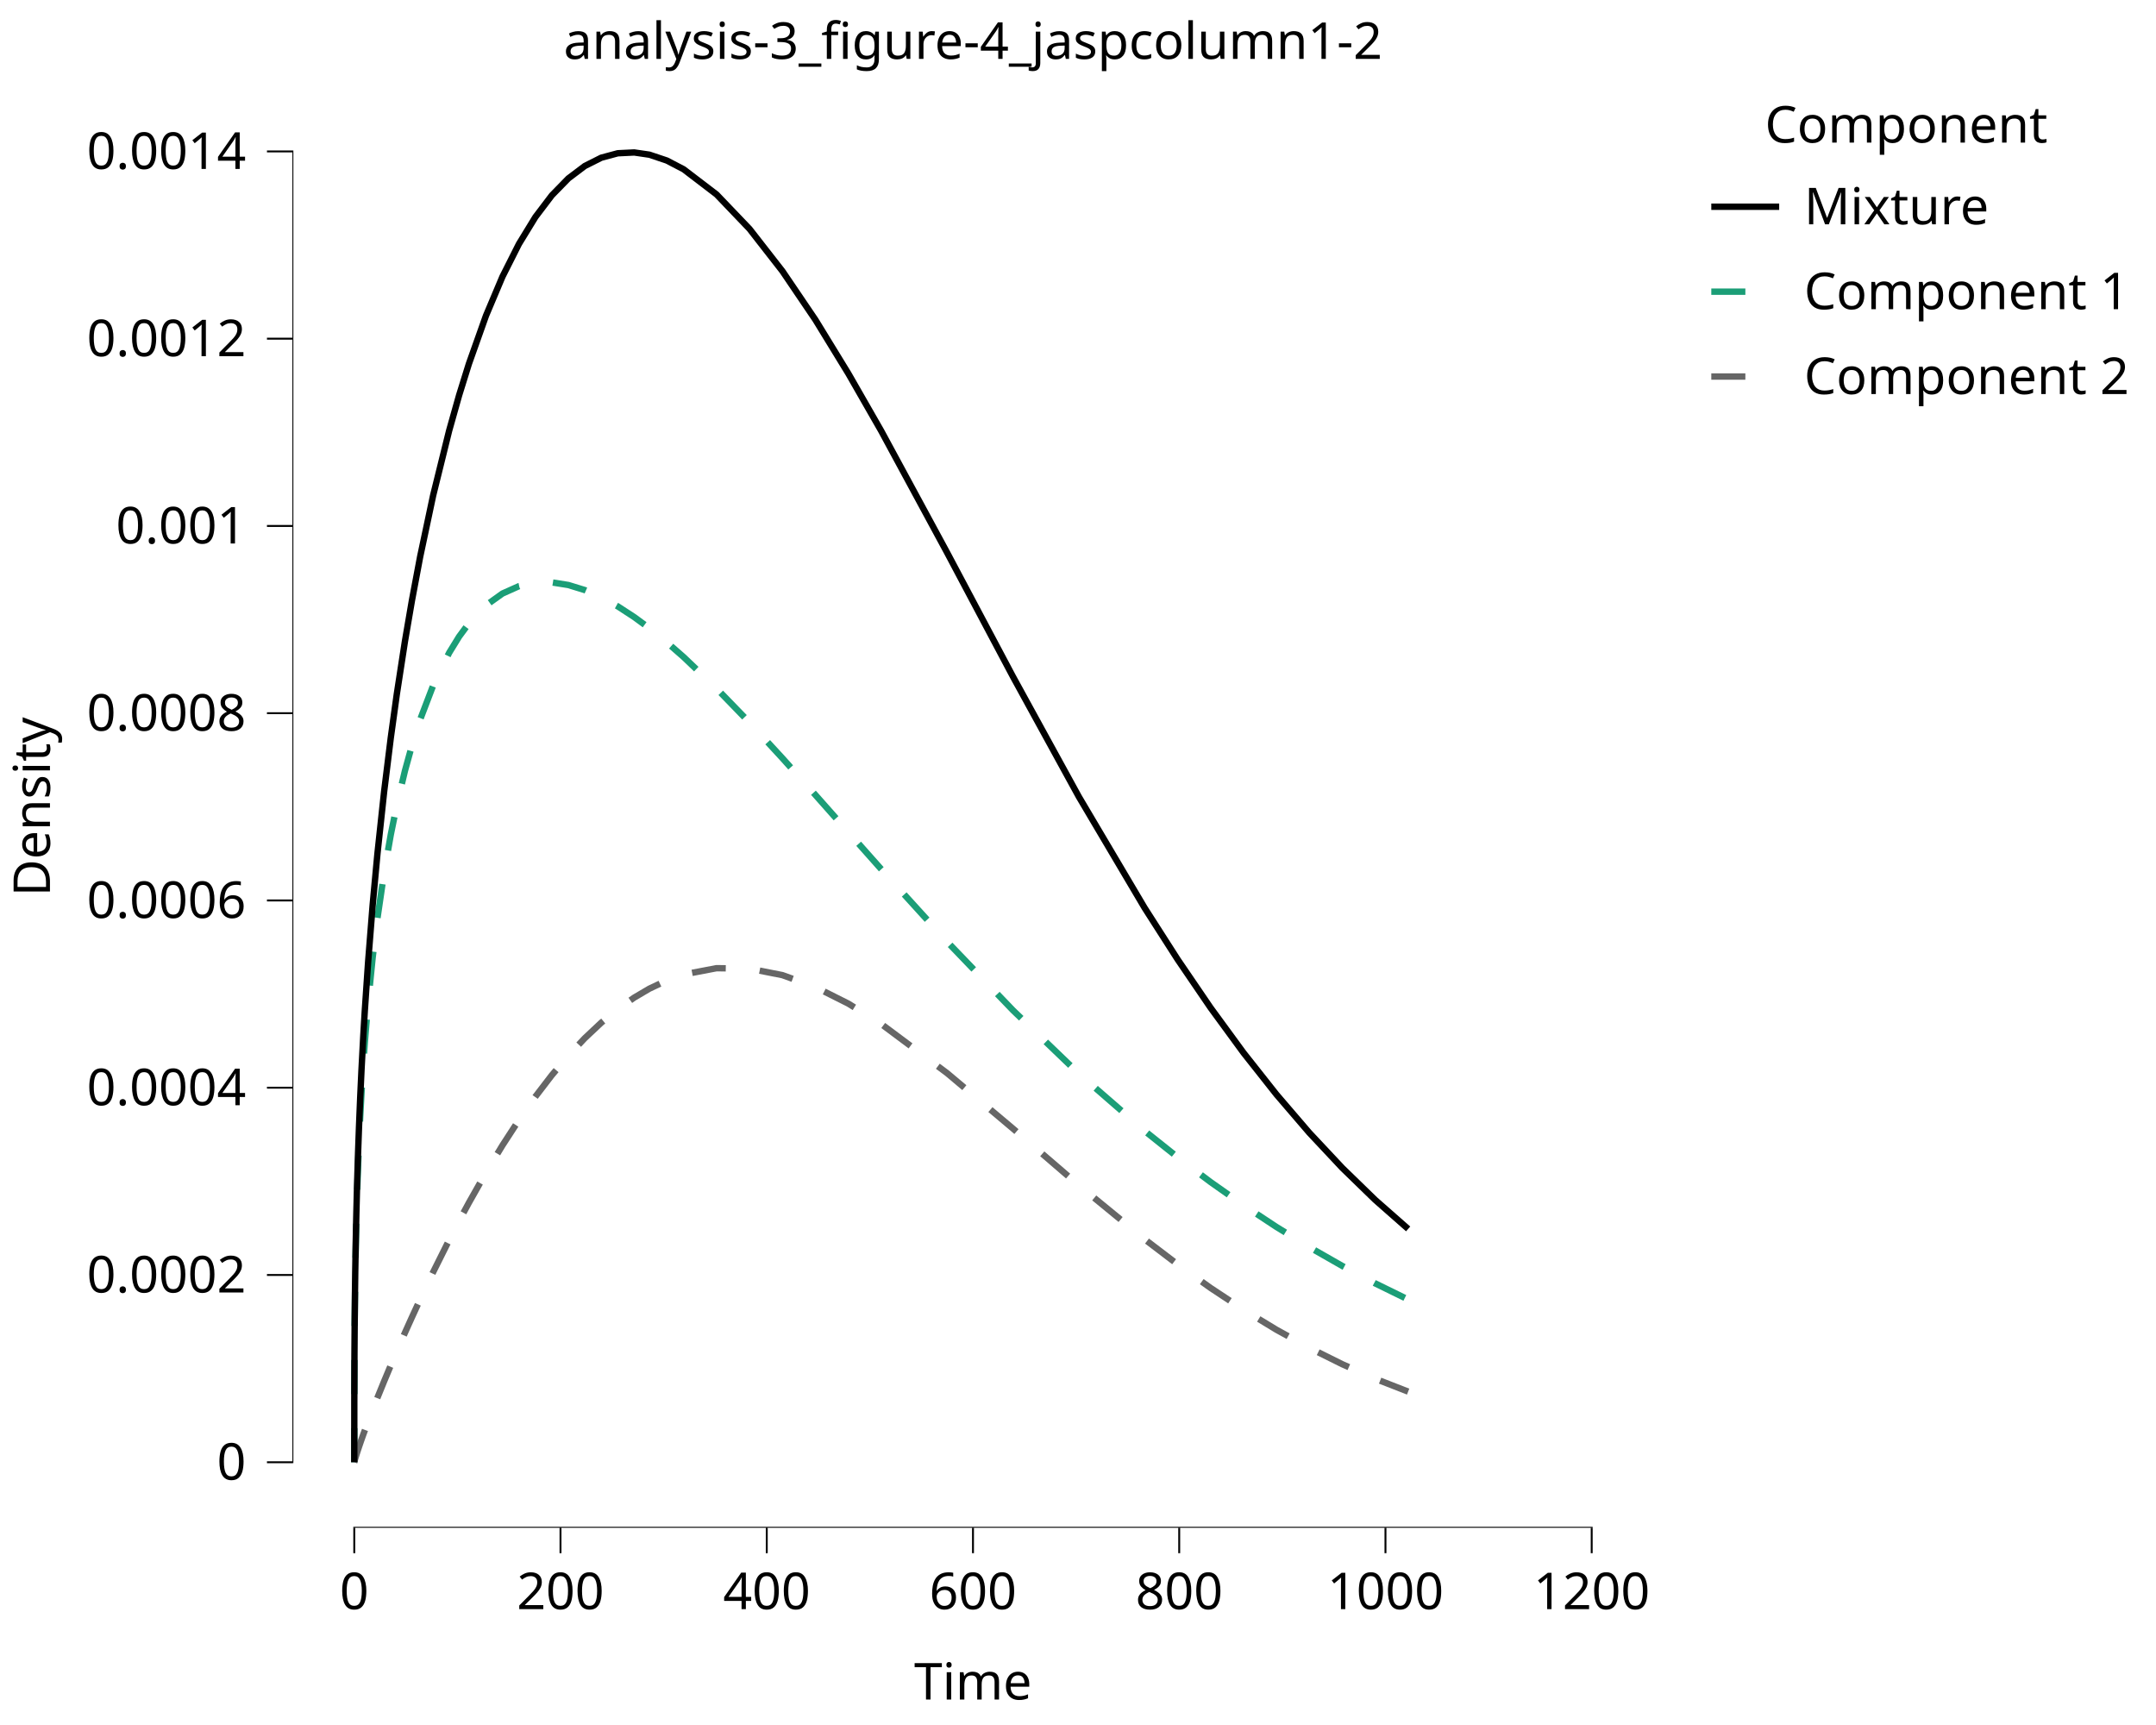
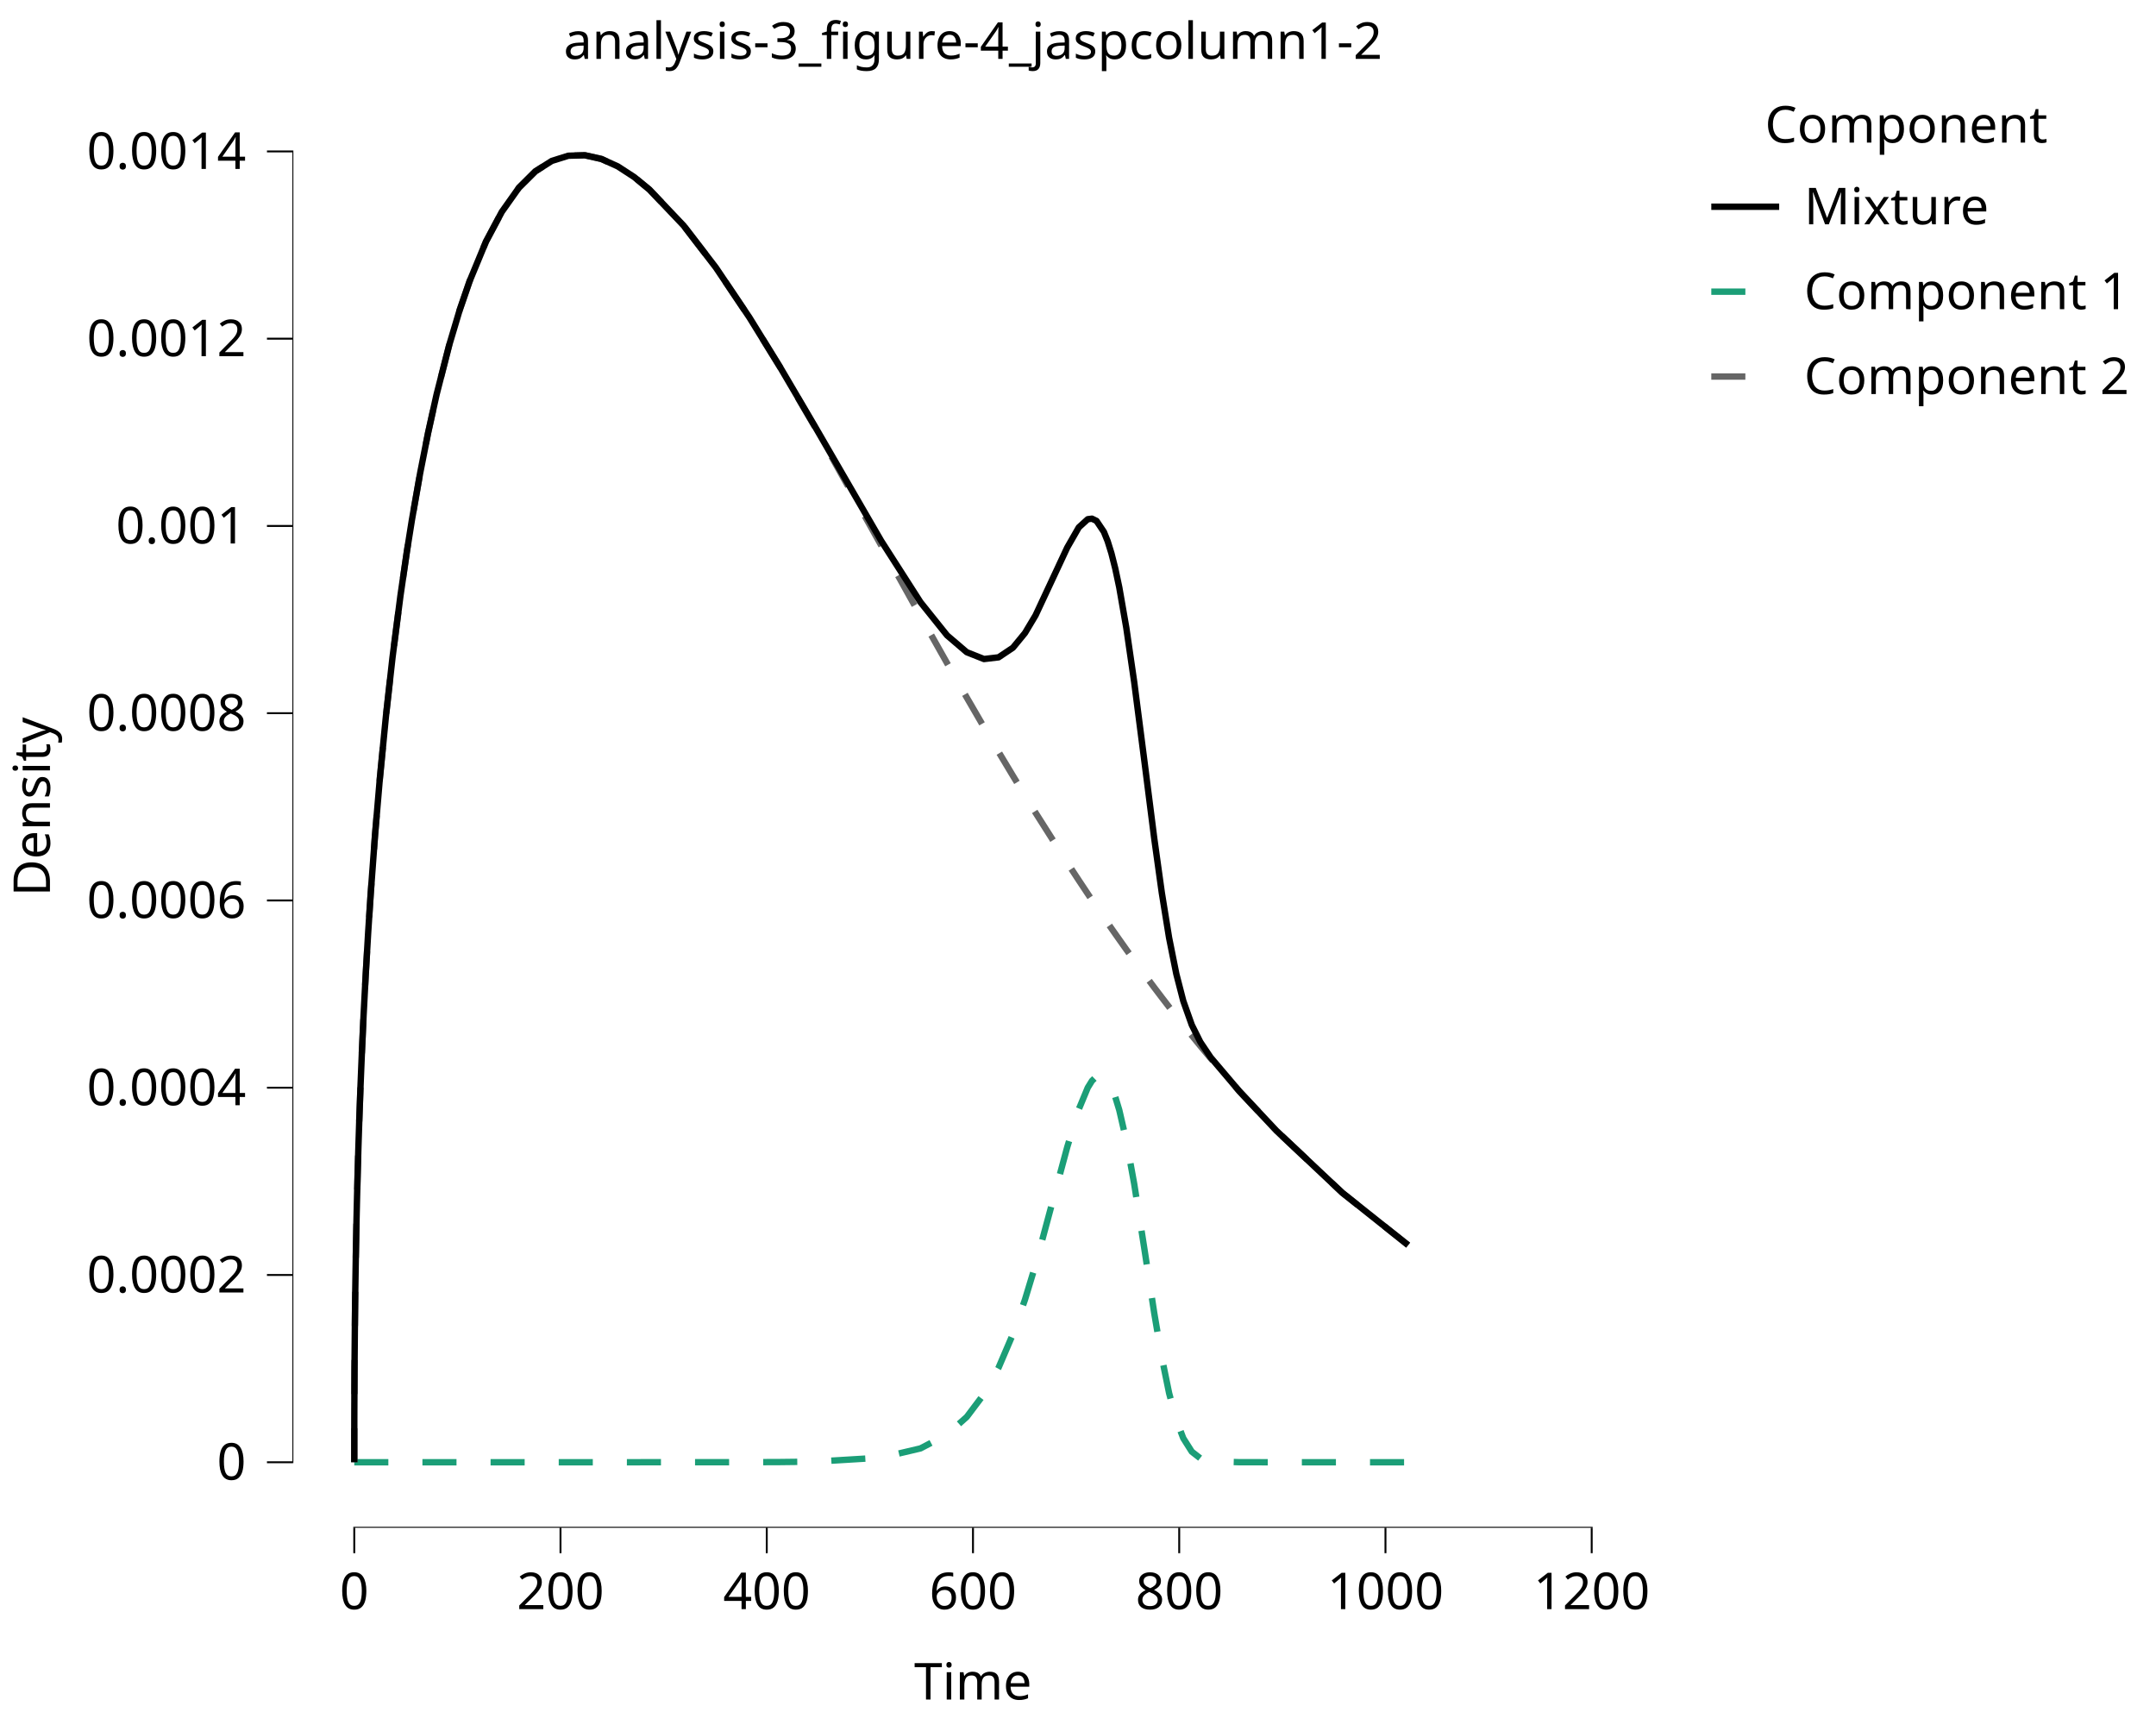
<svg xmlns="http://www.w3.org/2000/svg" class="svglite" data-engine-version="2.0" width="720.00pt" height="576.00pt" viewBox="0 0 720.00 576.00">
  <defs>
    <style type="text/css">
    .svglite line, .svglite polyline, .svglite polygon, .svglite path, .svglite rect, .svglite circle {
      fill: none;
      stroke: #000000;
      stroke-linecap: round;
      stroke-linejoin: round;
      stroke-miterlimit: 10.00;
    }
  </style>
  </defs>
  <rect width="100%" height="100%" style="stroke: none; fill: #FFFFFF;" />
  <defs>
    <clipPath id="cpMC4wMHw3MjAuMDB8MC4wMHw1NzYuMDA=">
      <rect x="0.00" y="0.00" width="720.00" height="576.00" />
    </clipPath>
  </defs>
  <g clip-path="url(#cpMC4wMHw3MjAuMDB8MC4wMHw1NzYuMDA=)">
    <rect x="0.00" y="0.00" width="720.00" height="576.00" style="stroke-width: 10.67; stroke: none;" />
  </g>
  <defs>
    <clipPath id="cpOTcuNjV8NTUyLjIxfDI4LjY4fDUxMC4xNA==">
      <rect x="97.65" y="28.68" width="454.56" height="481.46" />
    </clipPath>
  </defs>
  <g clip-path="url(#cpOTcuNjV8NTUyLjIxfDI4LjY4fDUxMC4xNA==)">
    <rect x="97.65" y="28.68" width="454.56" height="481.46" style="stroke-width: 10.67; stroke: none;" />
-     <polyline points="118.31,488.26 118.32,472.36 118.32,468.45 118.33,465.32 118.35,459.67 118.37,452.64 118.41,447.01 118.44,442.75 118.50,436.87 118.55,432.28 118.63,426.17 118.82,415.74 119.00,407.84 119.24,399.08 119.57,389.38 119.89,381.41 120.29,372.88 120.73,364.69 121.31,355.41 121.83,348.10 122.93,334.86 124.45,319.73 126.05,306.60 128.29,291.30 130.51,278.66 132.51,268.86 135.24,257.35 137.57,248.92 140.31,240.27 144.65,228.90 149.99,217.99 153.32,212.57 156.58,208.14 162.30,202.13 167.80,198.19 173.30,195.73 178.80,194.55 184.30,194.47 189.80,195.34 195.30,197.03 200.80,199.44 206.30,202.47 211.80,206.05 216.86,209.77 222.68,214.48 228.29,219.39 239.29,229.89 250.29,241.24 261.29,253.17 272.29,265.43 283.28,277.83 294.28,290.22 316.28,314.44 338.28,337.35 360.27,358.49 382.27,377.63 393.27,386.42 404.26,394.69 415.26,402.44 426.26,409.69 437.26,416.44 448.26,422.72 459.25,428.54 470.25,433.93 " style="stroke-width: 2.13; stroke: #1B9E77; stroke-dasharray: 11.38,11.38; stroke-linecap: butt;" />
-     <polyline points="118.31,488.26 118.32,488.22 118.32,488.19 118.33,488.17 118.35,488.09 118.37,487.97 118.41,487.83 118.44,487.71 118.50,487.50 118.55,487.31 118.63,487.02 118.82,486.40 119.00,485.81 119.24,485.05 119.57,484.05 119.89,483.09 120.29,481.92 120.73,480.65 121.31,479.03 121.83,477.61 122.93,474.68 124.45,470.72 126.05,466.69 128.29,461.19 130.51,455.89 132.51,451.21 135.24,444.99 137.57,439.83 140.31,433.88 144.65,424.77 149.99,414.07 153.32,407.67 156.58,401.63 162.30,391.52 167.80,382.44 173.30,373.98 178.80,366.17 184.30,359.00 189.80,352.50 195.30,346.65 200.80,341.48 206.30,336.96 211.80,333.11 216.86,330.13 222.68,327.38 228.29,325.39 239.29,323.29 250.29,323.44 261.29,325.61 272.29,329.59 283.28,335.11 294.28,341.92 316.28,358.33 338.28,376.85 360.27,395.78 382.27,413.81 393.27,422.19 404.26,430.05 415.26,437.33 426.26,444.01 437.26,450.07 448.26,455.53 459.25,460.38 470.25,464.68 " style="stroke-width: 2.13; stroke: #666666; stroke-dasharray: 11.38,11.38; stroke-linecap: butt;" />
-     <polyline points="118.31,488.26 118.32,472.32 118.32,468.39 118.33,465.23 118.35,459.51 118.37,452.35 118.41,446.59 118.44,442.21 118.50,436.12 118.55,431.34 118.63,424.93 118.82,413.88 119.00,405.39 119.24,395.87 119.57,385.17 119.89,376.25 120.29,366.55 120.73,357.08 121.31,346.18 121.83,337.46 122.93,321.29 124.45,302.20 126.05,285.04 128.29,264.23 130.51,246.29 132.51,231.81 135.24,214.09 137.57,200.49 140.31,185.90 144.65,165.42 149.99,143.81 153.32,131.99 156.58,121.51 162.30,105.40 167.80,92.37 173.30,81.46 178.80,72.47 184.30,65.22 189.80,59.58 195.30,55.43 200.80,52.66 206.30,51.18 211.80,50.91 216.86,51.65 222.68,53.60 228.29,56.52 239.29,64.92 250.29,76.42 261.29,90.53 272.29,106.76 283.28,124.69 294.28,143.88 316.28,184.51 338.28,225.94 360.27,266.02 382.27,303.19 393.27,320.36 404.26,336.48 415.26,351.52 426.26,365.44 437.26,378.26 448.26,389.99 459.25,400.67 470.25,410.35 " style="stroke-width: 2.13; stroke-linecap: butt;" />
+     <polyline points="118.31,488.26 118.32,488.26 118.33,488.26 118.36,488.26 118.39,488.26 118.44,488.26 118.50,488.26 118.59,488.26 118.65,488.26 118.82,488.26 119.07,488.26 119.24,488.26 119.45,488.26 119.70,488.26 120.01,488.26 120.39,488.26 120.85,488.26 121.41,488.26 122.11,488.26 122.95,488.26 123.81,488.26 125.26,488.26 126.82,488.26 128.87,488.26 131.08,488.26 133.73,488.26 135.91,488.26 137.56,488.26 140.31,488.26 142.95,488.26 145.81,488.26 149.99,488.26 153.51,488.26 156.81,488.26 162.30,488.26 167.58,488.26 173.30,488.26 178.80,488.26 184.30,488.26 189.80,488.26 195.30,488.26 200.80,488.26 206.30,488.26 211.80,488.26 216.86,488.25 228.29,488.25 239.07,488.25 250.29,488.24 260.41,488.20 272.29,488.06 294.28,486.73 307.40,483.64 316.28,478.98 322.85,473.13 328.61,465.49 333.47,456.69 338.28,445.45 342.29,433.97 345.83,422.31 356.40,383.05 360.27,370.39 363.26,363.18 364.67,360.90 366.19,359.42 368.65,359.48 369.90,360.78 371.16,363.02 372.45,366.28 373.78,370.66 376.13,380.84 378.78,395.39 382.27,417.69 385.47,438.53 387.99,453.30 390.42,465.17 392.83,474.14 395.16,480.24 398.00,484.73 400.85,486.95 404.26,487.95 413.94,488.25 426.26,488.26 448.26,488.26 470.25,488.26 " style="stroke-width: 2.13; stroke: #1B9E77; stroke-dasharray: 11.38,11.38; stroke-linecap: butt;" />
+     <polyline points="118.31,488.26 118.32,475.08 118.33,471.16 118.36,464.07 118.39,456.89 118.44,450.95 118.50,443.88 118.59,435.48 118.65,430.70 118.82,419.80 119.07,406.85 119.24,399.48 119.45,391.45 119.70,382.71 120.01,373.17 120.39,362.79 120.85,351.50 121.41,339.20 122.11,325.85 122.95,311.34 123.81,298.24 125.26,278.62 126.82,260.28 128.87,239.27 131.08,219.52 133.73,198.93 135.91,183.96 137.56,173.60 140.31,157.97 142.95,144.60 145.81,131.68 149.99,115.31 153.51,103.52 156.81,93.93 162.30,80.66 167.58,70.74 173.30,62.67 178.80,57.20 184.30,53.72 189.80,52.00 195.30,51.84 200.80,53.07 206.30,55.55 211.80,59.13 216.86,63.29 228.29,75.32 239.07,89.35 250.29,106.06 260.41,122.47 272.29,142.83 294.28,182.12 307.40,205.69 316.28,221.44 322.85,232.91 328.61,242.83 333.47,251.06 338.28,259.07 342.29,265.67 345.83,271.40 356.40,288.05 360.27,293.95 363.26,298.45 364.67,300.54 366.19,302.77 368.65,306.38 369.90,308.18 371.16,310.00 372.45,311.84 373.78,313.72 376.13,317.04 378.78,320.71 382.27,325.47 385.47,329.75 387.99,333.07 390.42,336.23 392.83,339.30 395.16,342.25 398.00,345.77 400.85,349.25 404.26,353.34 413.94,364.44 426.26,377.56 448.26,398.28 470.25,415.77 " style="stroke-width: 2.13; stroke: #666666; stroke-dasharray: 11.38,11.38; stroke-linecap: butt;" />
+     <polyline points="118.31,488.26 118.32,475.08 118.33,471.16 118.36,464.07 118.39,456.89 118.44,450.95 118.50,443.88 118.59,435.48 118.65,430.70 118.82,419.80 119.07,406.85 119.24,399.48 119.45,391.45 119.70,382.71 120.01,373.17 120.39,362.79 120.85,351.50 121.41,339.20 122.11,325.85 122.95,311.34 123.81,298.24 125.26,278.62 126.82,260.28 128.87,239.27 131.08,219.52 133.73,198.93 135.91,183.96 137.56,173.60 140.31,157.97 142.95,144.60 145.81,131.68 149.99,115.31 153.51,103.52 156.81,93.93 162.30,80.66 167.58,70.74 173.30,62.67 178.80,57.20 184.30,53.72 189.80,52.00 195.30,51.84 200.80,53.07 206.30,55.55 211.80,59.13 216.86,63.29 228.29,75.32 239.07,89.35 250.29,106.04 260.41,122.42 272.29,142.64 294.28,180.60 307.40,201.08 316.28,212.16 322.85,217.78 328.61,220.06 333.47,219.49 338.28,216.27 342.29,211.38 345.83,205.46 356.40,182.84 360.27,176.09 363.26,173.37 364.67,173.19 366.19,173.94 368.65,177.61 369.90,180.71 371.16,184.76 372.45,189.86 373.78,196.13 376.13,209.62 378.78,227.84 382.27,254.90 385.47,280.02 387.99,298.12 390.42,313.15 392.83,325.19 395.16,334.24 398.00,342.24 400.85,347.95 404.26,353.03 413.94,364.44 426.26,377.56 448.26,398.28 470.25,415.77 " style="stroke-width: 2.13; stroke-linecap: butt;" />
    <line x1="117.99" y1="510.14" x2="531.87" y2="510.14" style="stroke-width: 0.64; stroke-linecap: butt;" />
    <line x1="97.65" y1="488.57" x2="97.65" y2="50.24" style="stroke-width: 0.64; stroke-linecap: butt;" />
    <rect x="97.65" y="28.68" width="454.56" height="481.46" style="stroke-width: 0.00; stroke: none;" />
  </g>
  <g clip-path="url(#cpMC4wMHw3MjAuMDB8MC4wMHw1NzYuMDA=)">
    <polyline points="97.65,510.14 97.65,28.68 " style="stroke-width: 0.00; stroke: none; stroke-linecap: butt;" />
    <text x="82.17" y="494.10" text-anchor="end" style="font-size: 17.00px; font-family: sans;" textLength="9.46px" lengthAdjust="spacingAndGlyphs">0</text>
    <text x="82.17" y="431.58" text-anchor="end" style="font-size: 17.00px; font-family: sans;" textLength="52.00px" lengthAdjust="spacingAndGlyphs">0.0002</text>
    <text x="82.17" y="369.05" text-anchor="end" style="font-size: 17.00px; font-family: sans;" textLength="52.00px" lengthAdjust="spacingAndGlyphs">0.0004</text>
    <text x="82.17" y="306.52" text-anchor="end" style="font-size: 17.00px; font-family: sans;" textLength="52.00px" lengthAdjust="spacingAndGlyphs">0.0006</text>
    <text x="82.17" y="243.99" text-anchor="end" style="font-size: 17.00px; font-family: sans;" textLength="52.00px" lengthAdjust="spacingAndGlyphs">0.0008</text>
    <text x="82.17" y="181.47" text-anchor="end" style="font-size: 17.00px; font-family: sans;" textLength="42.54px" lengthAdjust="spacingAndGlyphs">0.001</text>
    <text x="82.17" y="118.94" text-anchor="end" style="font-size: 17.00px; font-family: sans;" textLength="52.00px" lengthAdjust="spacingAndGlyphs">0.0012</text>
    <text x="82.17" y="56.41" text-anchor="end" style="font-size: 17.00px; font-family: sans;" textLength="52.00px" lengthAdjust="spacingAndGlyphs">0.0014</text>
    <polyline points="89.15,488.26 97.65,488.26 " style="stroke-width: 0.64; stroke-linecap: butt;" />
    <polyline points="89.15,425.73 97.65,425.73 " style="stroke-width: 0.64; stroke-linecap: butt;" />
    <polyline points="89.15,363.20 97.65,363.20 " style="stroke-width: 0.64; stroke-linecap: butt;" />
    <polyline points="89.15,300.67 97.65,300.67 " style="stroke-width: 0.64; stroke-linecap: butt;" />
    <polyline points="89.15,238.15 97.65,238.15 " style="stroke-width: 0.64; stroke-linecap: butt;" />
    <polyline points="89.15,175.62 97.65,175.62 " style="stroke-width: 0.64; stroke-linecap: butt;" />
    <polyline points="89.15,113.09 97.65,113.09 " style="stroke-width: 0.64; stroke-linecap: butt;" />
    <polyline points="89.15,50.56 97.65,50.56 " style="stroke-width: 0.64; stroke-linecap: butt;" />
    <polyline points="97.65,510.14 552.21,510.14 " style="stroke-width: 0.00; stroke: none; stroke-linecap: butt;" />
    <polyline points="118.31,518.64 118.31,510.14 " style="stroke-width: 0.64; stroke-linecap: butt;" />
    <polyline points="187.18,518.64 187.18,510.14 " style="stroke-width: 0.64; stroke-linecap: butt;" />
    <polyline points="256.06,518.64 256.06,510.14 " style="stroke-width: 0.64; stroke-linecap: butt;" />
    <polyline points="324.93,518.64 324.93,510.14 " style="stroke-width: 0.64; stroke-linecap: butt;" />
    <polyline points="393.80,518.64 393.80,510.14 " style="stroke-width: 0.64; stroke-linecap: butt;" />
    <polyline points="462.68,518.64 462.68,510.14 " style="stroke-width: 0.64; stroke-linecap: butt;" />
    <polyline points="531.55,518.64 531.55,510.14 " style="stroke-width: 0.64; stroke-linecap: butt;" />
    <text x="118.31" y="537.32" text-anchor="middle" style="font-size: 17.00px; font-family: sans;" textLength="9.46px" lengthAdjust="spacingAndGlyphs">0</text>
    <text x="187.18" y="537.32" text-anchor="middle" style="font-size: 17.00px; font-family: sans;" textLength="28.37px" lengthAdjust="spacingAndGlyphs">200</text>
    <text x="256.06" y="537.32" text-anchor="middle" style="font-size: 17.00px; font-family: sans;" textLength="28.37px" lengthAdjust="spacingAndGlyphs">400</text>
    <text x="324.93" y="537.32" text-anchor="middle" style="font-size: 17.00px; font-family: sans;" textLength="28.37px" lengthAdjust="spacingAndGlyphs">600</text>
    <text x="393.80" y="537.32" text-anchor="middle" style="font-size: 17.00px; font-family: sans;" textLength="28.37px" lengthAdjust="spacingAndGlyphs">800</text>
    <text x="462.68" y="537.32" text-anchor="middle" style="font-size: 17.00px; font-family: sans;" textLength="37.82px" lengthAdjust="spacingAndGlyphs">1000</text>
    <text x="531.55" y="537.32" text-anchor="middle" style="font-size: 17.00px; font-family: sans;" textLength="37.82px" lengthAdjust="spacingAndGlyphs">1200</text>
    <text x="324.93" y="567.49" text-anchor="middle" style="font-size: 17.00px; font-family: sans;" textLength="37.78px" lengthAdjust="spacingAndGlyphs">Time</text>
    <text transform="translate(16.68,269.41) rotate(-90)" text-anchor="middle" style="font-size: 17.00px; font-family: sans;" textLength="56.70px" lengthAdjust="spacingAndGlyphs">Density</text>
    <rect x="563.17" y="28.68" width="146.87" height="116.71" style="stroke-width: 0.75; stroke: none;" />
    <rect x="563.17" y="28.68" width="146.87" height="116.71" style="stroke-width: 10.67; stroke: none;" />
    <text x="636.60" y="47.62" text-anchor="middle" style="font-size: 17.00px; font-family: sans;" textLength="87.90px" lengthAdjust="spacingAndGlyphs">Component</text>
    <rect x="568.65" y="54.87" width="28.35" height="28.35" style="stroke-width: 10.67; stroke: none;" />
    <line x1="571.49" y1="69.04" x2="594.16" y2="69.04" style="stroke-width: 2.13; stroke-linecap: butt;" />
    <rect x="568.65" y="83.21" width="28.35" height="28.35" style="stroke-width: 10.67; stroke: none;" />
    <line x1="571.49" y1="97.39" x2="594.16" y2="97.39" style="stroke-width: 2.13; stroke: #1B9E77; stroke-dasharray: 11.38,11.38; stroke-linecap: butt;" />
    <rect x="568.65" y="111.56" width="28.35" height="28.35" style="stroke-width: 10.67; stroke: none;" />
    <line x1="571.49" y1="125.73" x2="594.16" y2="125.73" style="stroke-width: 2.13; stroke: #666666; stroke-dasharray: 11.38,11.38; stroke-linecap: butt;" />
    <text x="602.48" y="74.89" style="font-size: 17.00px; font-family: sans;" textLength="55.74px" lengthAdjust="spacingAndGlyphs">Mixture</text>
    <text x="602.48" y="103.24" style="font-size: 17.00px; font-family: sans;" textLength="102.08px" lengthAdjust="spacingAndGlyphs">Component 1</text>
    <text x="602.48" y="131.58" style="font-size: 17.00px; font-family: sans;" textLength="102.08px" lengthAdjust="spacingAndGlyphs">Component 2</text>
    <text x="324.93" y="19.67" text-anchor="middle" style="font-size: 17.00px; font-family: sans;" textLength="263.68px" lengthAdjust="spacingAndGlyphs">analysis-3_figure-4_jaspcolumn1-2</text>
  </g>
</svg>
